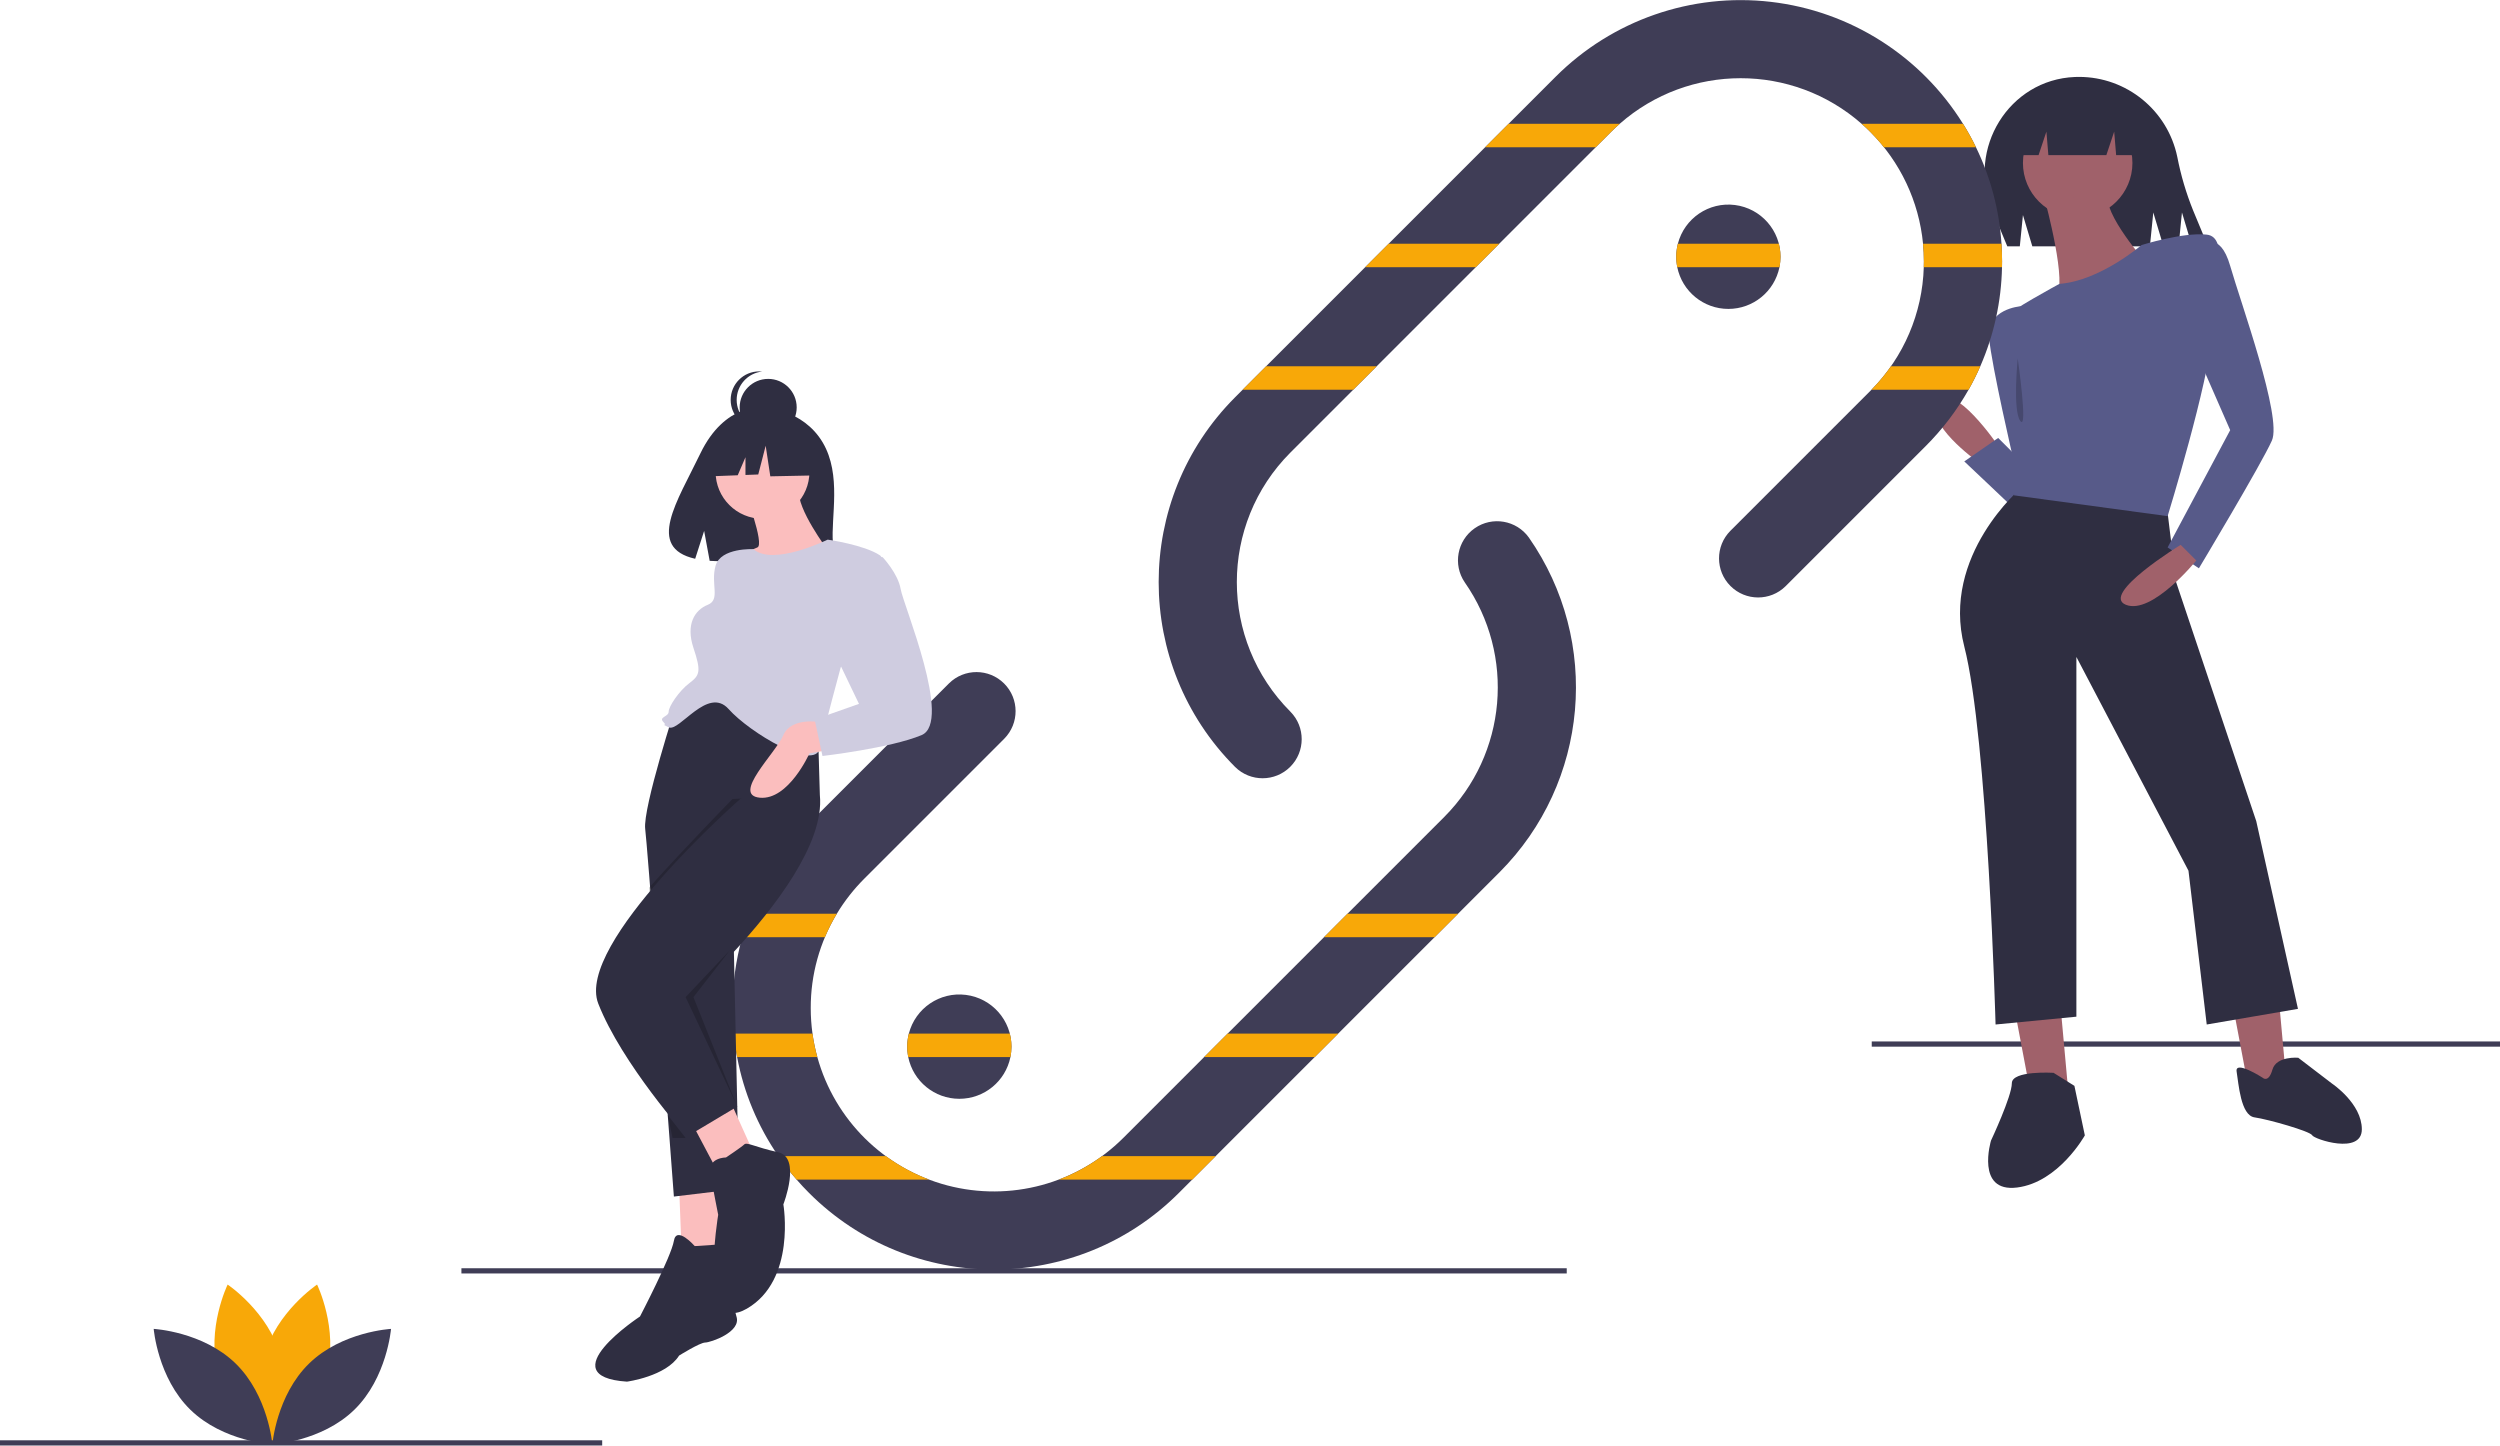
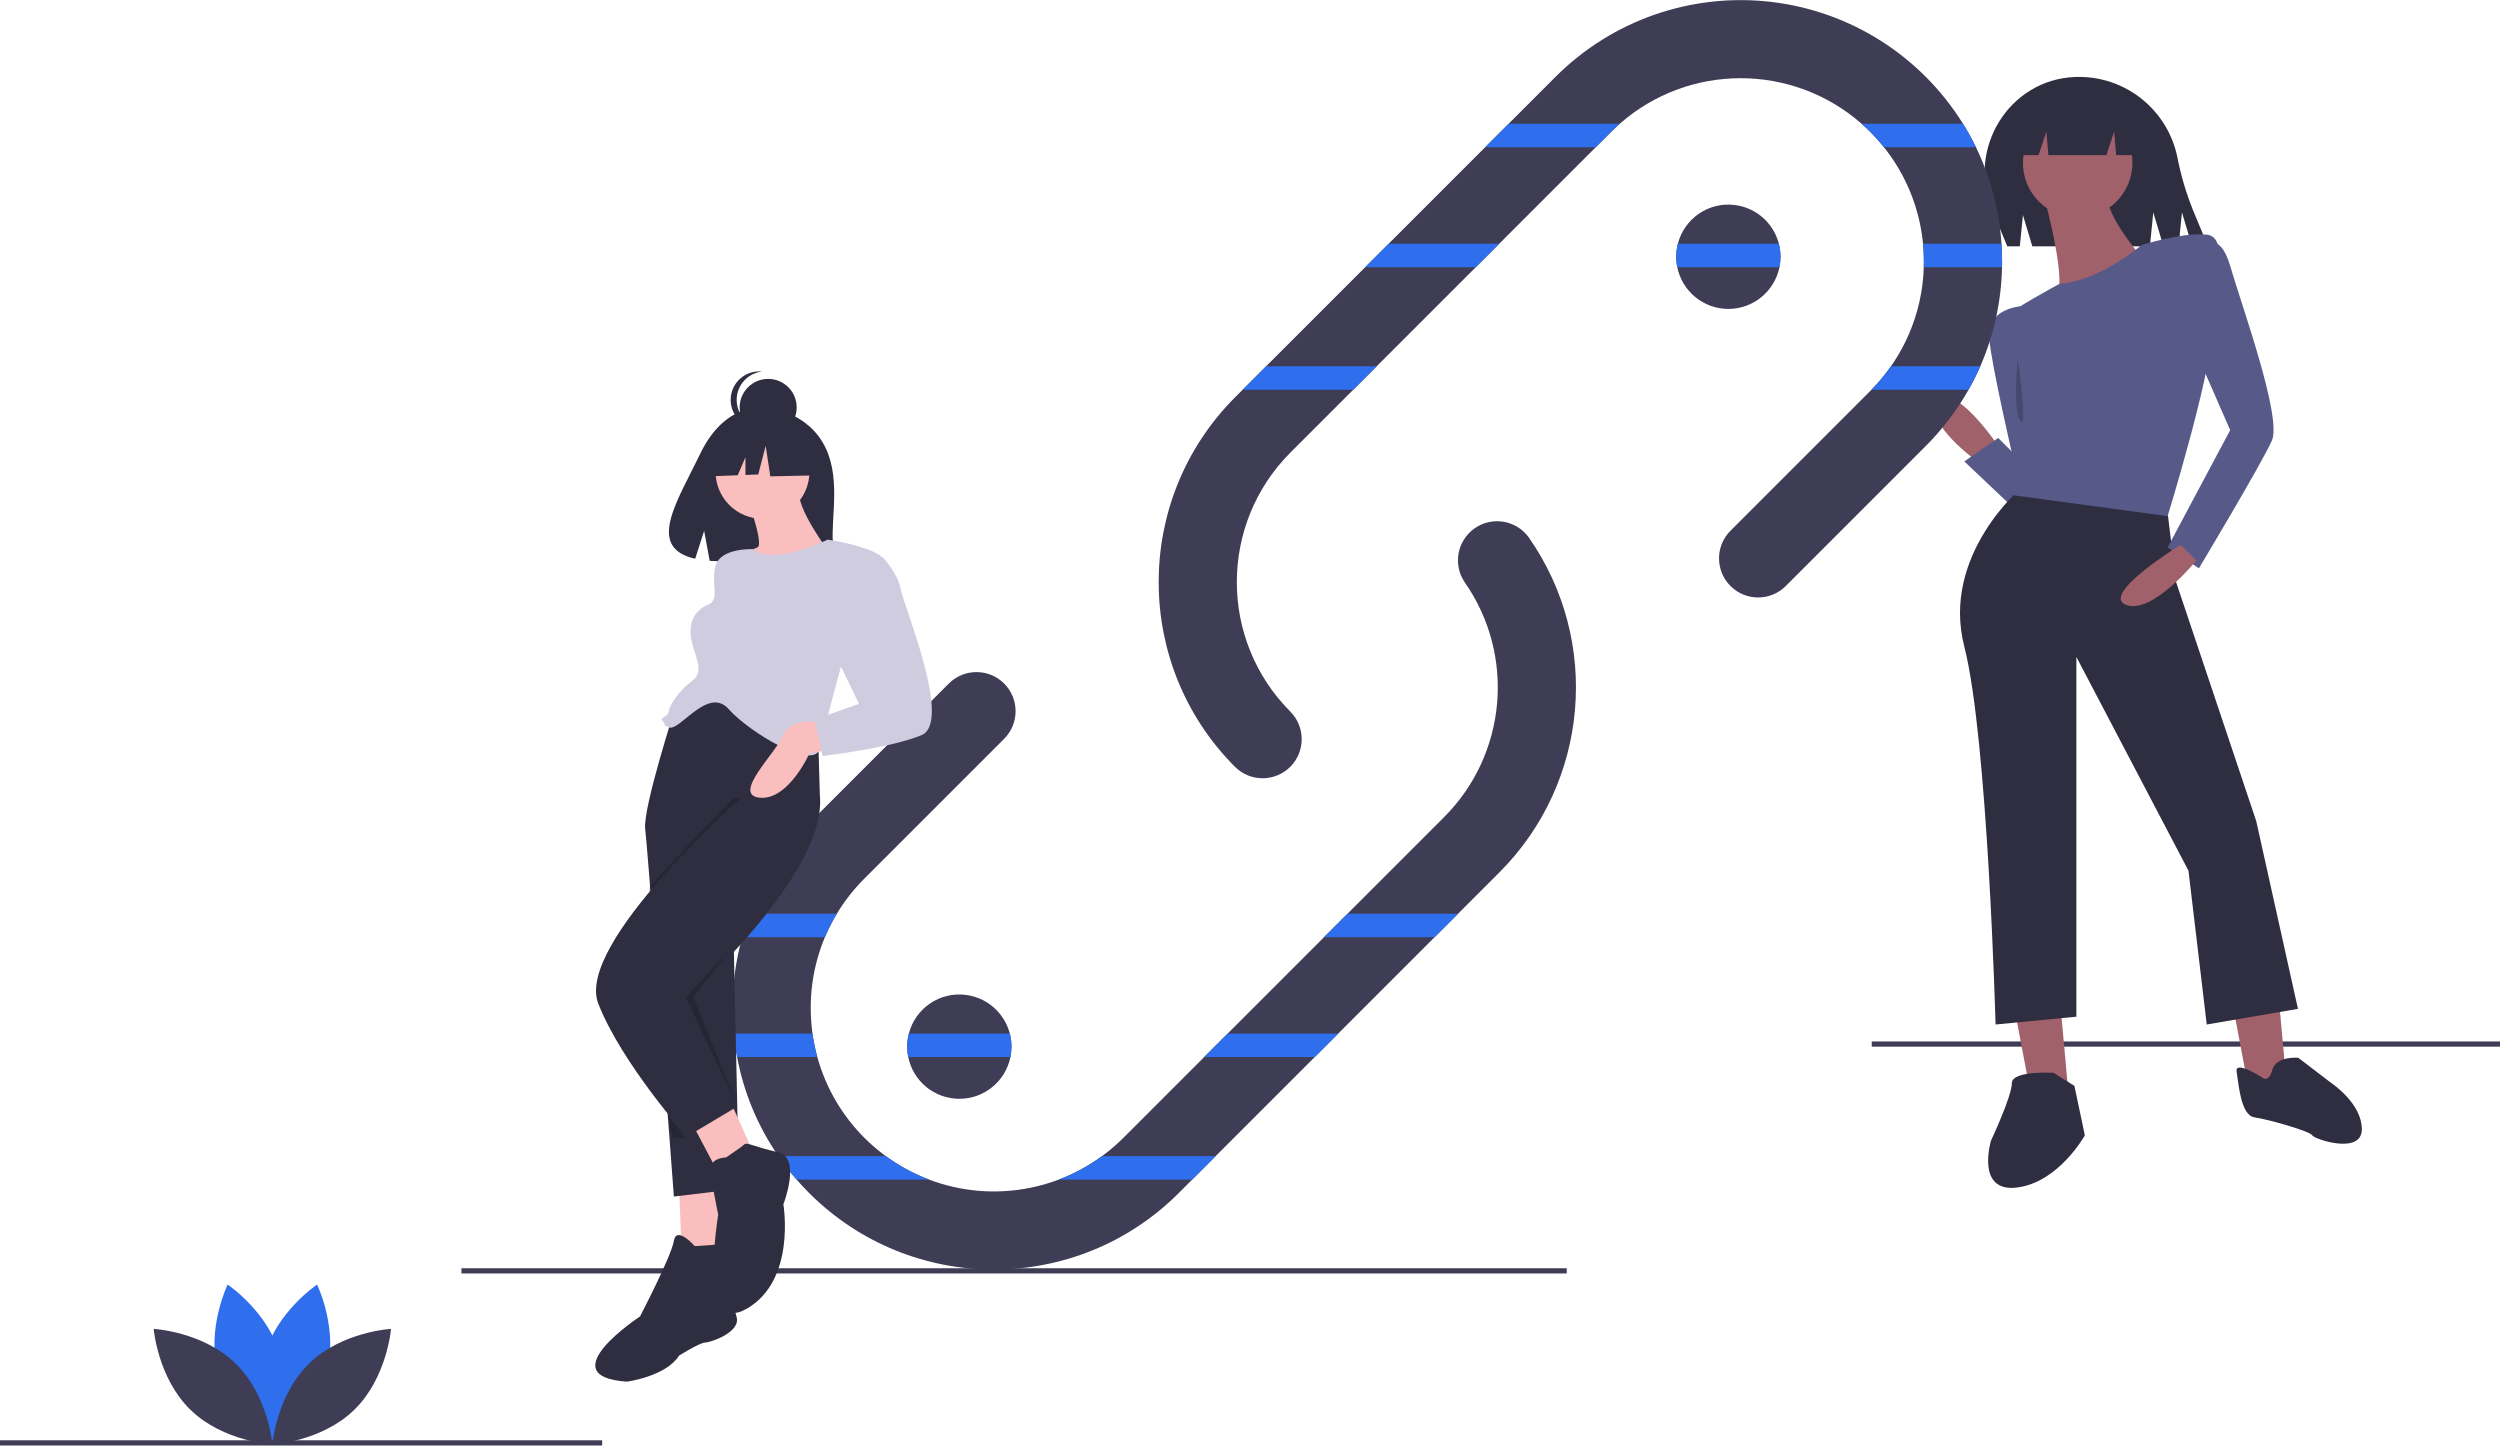
<svg xmlns="http://www.w3.org/2000/svg" data-name="Layer 1" width="959" height="554.5" viewBox="0 0 959 554.5">
  <rect x="718" y="399.5" width="241" height="2" fill="#3f3d56" />
  <polygon points="771.744 381.531 778.744 418.531 793.744 422.531 789.744 378.531 771.744 381.531" fill="#a0616a" />
  <polygon points="855.744 381.531 862.744 418.531 877.744 422.531 873.744 378.531 855.744 381.531" fill="#a0616a" />
  <path d="M908.244,584.282s-16-1-16,4-8,22-8,22-6,20,10,18,26-20,26-20l-4-19Z" transform="translate(-120.5 -172.75)" fill="#2f2e41" />
  <path d="M988.383,586.125s-10.673-6.861-9.91-2.287,1.525,16.771,6.861,17.534,21.345,5.336,22.108,6.861,19.058,7.623,19.058-2.287-11.435-17.534-11.435-17.534l-12.96-9.91s-8.386-.762-9.91,4.574S988.383,586.125,988.383,586.125Z" transform="translate(-120.5 -172.75)" fill="#2f2e41" />
  <path d="M887,343.75s-17-25-23-17,15,23,15,23Z" transform="translate(-120.5 -172.75)" fill="#a0616a" />
  <path d="M893,367.75c-1-1-19-18-19-18l13-9,15,15Z" transform="translate(-120.5 -172.75)" fill="#575a89" />
  <path d="M895.5,290.25s-13,1-12,12,9.5,47.5,9.5,47.5l5,10S916.5,302.25,895.5,290.25Z" transform="translate(-120.5 -172.75)" fill="#575a89" />
  <path d="M896.5,255.25l3.6,12h45.1l1.3-13,3.9,13H956.2l1.3-13,3.9,13h6.1l-5.735-13.817a111.387,111.387,0,0,1-6.047-20.442A38.513,38.513,0,0,0,918,202.25h0q-.797,0-1.587.032c-25.278,1.025-41.467,27.496-31.768,50.862L890.5,267.25h4.8Z" transform="translate(-120.5 -172.75)" fill="#2f2e41" />
  <path d="M896,359.75s-31,26-22,61,12,145,12,145l31-3v-138l43,82,7,59,35-6-16-72-30.769-91.778L952,369.494Z" transform="translate(-120.5 -172.75)" fill="#2f2e41" />
  <circle cx="797" cy="62.5" r="21" fill="#a0616a" />
  <path d="M905,249.75s9,33,4,37,35-13,35-13-17-19-15-27Z" transform="translate(-120.5 -172.75)" fill="#a0616a" />
  <path d="M942,266.75s-16.011,13.772-31.506,14.886c0,0-20.494,11.114-19.494,12.114s4,15,4,15,5,7.721,5,24c0,2-7,30-7,30l59,8s16-52,17-70,7-37-2-38S942,266.75,942,266.75Z" transform="translate(-120.5 -172.75)" fill="#575a89" />
  <path d="M965,266.75s7-6,11,8,20,58,16,67-28,49-28,49l-12-8,24-45-14-32Z" transform="translate(-120.5 -172.75)" fill="#575a89" />
  <path d="M957,381.75s-31,19-21,23,27-17,27-17Z" transform="translate(-120.5 -172.75)" fill="#a0616a" />
  <polygon points="774 38.5 774 59.5 782 59.5 785 50.5 785.75 59.5 808 59.5 811 50.5 811.75 59.5 821 59.5 821 38.5 774 38.5" fill="#2f2e41" />
  <path d="M894.5,310.25s-2,20,1,24S894.5,310.25,894.5,310.25Z" transform="translate(-120.5 -172.75)" opacity="0.2" />
  <rect x="177" y="486.5" width="424" height="2" fill="#3f3d56" />
  <path d="M695.71,507.36,572.69,630.38a100.286,100.286,0,0,1-141.82,0c-1.66-1.66-3.26-3.37-4.78-5.13a96.849,96.849,0,0,1-6.99-9,98.778,98.778,0,0,1-15.84-38q-.855-4.455-1.29-9-.465-4.845-.47-9.78a100.755,100.755,0,0,1,3.72-27.22q1.275-4.575,2.99-9a100.066,100.066,0,0,1,22.66-34.69l53.67-53.67a14.998,14.998,0,0,1,21.21,21.21l-53.67,53.67a70.867,70.867,0,0,0-10.57,13.48,69.787,69.787,0,0,0-10.01,36.22,72.046,72.046,0,0,0,.67,9.78,68.424,68.424,0,0,0,1.86,9A70.269,70.269,0,0,0,551.48,609.17l30.92-30.92,55-55,37.1-37.1a70.402,70.402,0,0,0,7.87-90.02,15.005,15.005,0,0,1,24.61-17.17A100.457,100.457,0,0,1,695.71,507.36Z" transform="translate(-120.5 -172.75)" fill="#3f3d56" />
  <path d="M888.5,273.03q0,1.11-.03,2.22a99.821,99.821,0,0,1-8.33,38,96.826,96.826,0,0,1-4.5,9,100.561,100.561,0,0,1-16.51,21.69l-53.67,53.67a14.998,14.998,0,0,1-21.21-21.21l53.67-53.67c.16-.16.32-.32.47-.48a69.874,69.874,0,0,0,20.07-47c.03-.74.04-1.48.04-2.22q0-3.42-.32-6.78a70.208,70.208,0,0,0-20.26-42.92c-1.07-1.07-2.16-2.1-3.29-3.08a70.29,70.29,0,0,0-92.82,0c-1.13.98-2.22,2.01-3.29,3.08L615.5,346.35a70.374,70.374,0,0,0,0,99.4,14.998,14.998,0,0,1-21.21,21.21,100.395,100.395,0,0,1,0-141.82L717.31,202.12a100.387,100.387,0,0,1,156.21,18.13,96.266,96.266,0,0,1,4.97,9,99.432,99.432,0,0,1,9.78,37Q888.495,269.625,888.5,273.03Z" transform="translate(-120.5 -172.75)" fill="#3f3d56" />
-   <path d="M245.815,699.416c-4.581,16.934-20.272,27.422-20.272,27.422s-8.264-16.968-3.683-33.903S242.133,665.513,242.133,665.513,250.397,682.481,245.815,699.416Z" transform="translate(-120.5 -172.75)" fill="#F8A808" />
-   <path d="M204.14,699.416c4.581,16.934,20.272,27.422,20.272,27.422s8.264-16.968,3.683-33.903S207.823,665.513,207.823,665.513,199.559,682.481,204.14,699.416Z" transform="translate(-120.5 -172.75)" fill="#F8A808" />
+   <path d="M245.815,699.416c-4.581,16.934-20.272,27.422-20.272,27.422s-8.264-16.968-3.683-33.903S242.133,665.513,242.133,665.513,250.397,682.481,245.815,699.416Z" transform="translate(-120.5 -172.75)" fill="#2F6FED" />
+   <path d="M204.14,699.416c4.581,16.934,20.272,27.422,20.272,27.422s8.264-16.968,3.683-33.903S207.823,665.513,207.823,665.513,199.559,682.481,204.14,699.416Z" transform="translate(-120.5 -172.75)" fill="#2F6FED" />
  <path d="M210.872,695.776c12.571,12.237,14.106,31.048,14.106,31.048s-18.846-1.029-31.416-13.266-14.106-31.048-14.106-31.048S198.301,683.539,210.872,695.776Z" transform="translate(-120.5 -172.75)" fill="#3f3d56" />
  <path d="M239.084,695.776c-12.571,12.237-14.106,31.048-14.106,31.048s18.846-1.029,31.416-13.266,14.106-31.048,14.106-31.048S251.654,683.539,239.084,695.776Z" transform="translate(-120.5 -172.75)" fill="#3f3d56" />
  <path d="M803.5,271.25a20.247,20.247,0,0,1-.4,4,20.005,20.005,0,0,1-39.2,0,20.175,20.175,0,0,1,.23-9,20,20,0,0,1,39.37,5Z" transform="translate(-120.5 -172.75)" fill="#3f3d56" />
  <path d="M508.5,574.25a20.247,20.247,0,0,1-.4,4,20.005,20.005,0,0,1-39.2,0,20.175,20.175,0,0,1,.23-9,20,20,0,0,1,39.37,5Z" transform="translate(-120.5 -172.75)" fill="#3f3d56" />
  <rect y="552.5" width="231" height="2" fill="#3f3d56" />
-   <path d="M699.18,220.25h42.63c-1.13.98-2.22,2.01-3.29,3.08l-5.92,5.92H690.18Z" transform="translate(-120.5 -172.75)" fill="#F8A808" />
-   <path d="M878.49,229.25H843.21a70.162,70.162,0,0,0-5.29-5.92c-1.07-1.07-2.16-2.1-3.29-3.08h38.89A96.266,96.266,0,0,1,878.49,229.25Z" transform="translate(-120.5 -172.75)" fill="#F8A808" />
-   <polygon points="532.68 93.5 575.1 93.5 566.1 102.5 523.68 102.5 532.68 93.5" fill="#F8A808" />
-   <path d="M802.87,266.25a20.175,20.175,0,0,1,.23,9H763.9a20.175,20.175,0,0,1,.23-9Z" transform="translate(-120.5 -172.75)" fill="#F8A808" />
-   <path d="M888.5,273.03q0,1.11-.03,2.22H858.46c.03-.74.04-1.48.04-2.22q0-3.42-.32-6.78h30.09Q888.495,269.625,888.5,273.03Z" transform="translate(-120.5 -172.75)" fill="#F8A808" />
-   <polygon points="485.68 140.5 528.1 140.5 519.1 149.5 476.68 149.5 485.68 140.5" fill="#F8A808" />
-   <path d="M880.14,313.25a96.826,96.826,0,0,1-4.5,9H838.39a69.43,69.43,0,0,0,7.49-9Z" transform="translate(-120.5 -172.75)" fill="#F8A808" />
-   <path d="M441.51,523.25a69.769,69.769,0,0,0-4.57,9H405.22q1.275-4.575,2.99-9Z" transform="translate(-120.5 -172.75)" fill="#F8A808" />
-   <polygon points="559.32 350.5 550.32 359.5 507.9 359.5 516.9 350.5 559.32 350.5" fill="#F8A808" />
-   <path d="M434.03,578.25H403.26q-.855-4.455-1.29-9h30.2A68.424,68.424,0,0,0,434.03,578.25Z" transform="translate(-120.5 -172.75)" fill="#F8A808" />
-   <path d="M508.5,574.25a20.247,20.247,0,0,1-.4,4H468.9a20.175,20.175,0,0,1,.23-9h38.74A20.146,20.146,0,0,1,508.5,574.25Z" transform="translate(-120.5 -172.75)" fill="#F8A808" />
-   <polygon points="513.32 396.5 504.32 405.5 461.9 405.5 470.9 396.5 513.32 396.5" fill="#F8A808" />
-   <path d="M476.94,625.25H426.09a96.849,96.849,0,0,1-6.99-9h41.24A69.58,69.58,0,0,0,476.94,625.25Z" transform="translate(-120.5 -172.75)" fill="#F8A808" />
-   <path d="M586.82,616.25l-9,9h-51.2a69.58,69.58,0,0,0,16.6-9Z" transform="translate(-120.5 -172.75)" fill="#F8A808" />
+   <path d="M699.18,220.25h42.63c-1.13.98-2.22,2.01-3.29,3.08l-5.92,5.92H690.18Z" transform="translate(-120.5 -172.75)" fill="#2F6FED" />
+   <path d="M878.49,229.25H843.21a70.162,70.162,0,0,0-5.29-5.92c-1.07-1.07-2.16-2.1-3.29-3.08h38.89A96.266,96.266,0,0,1,878.49,229.25Z" transform="translate(-120.5 -172.75)" fill="#2F6FED" />
+   <polygon points="532.68 93.5 575.1 93.5 566.1 102.5 523.68 102.5 532.68 93.5" fill="#2F6FED" />
+   <path d="M802.87,266.25a20.175,20.175,0,0,1,.23,9H763.9a20.175,20.175,0,0,1,.23-9Z" transform="translate(-120.5 -172.75)" fill="#2F6FED" />
+   <path d="M888.5,273.03q0,1.11-.03,2.22H858.46c.03-.74.04-1.48.04-2.22q0-3.42-.32-6.78h30.09Q888.495,269.625,888.5,273.03Z" transform="translate(-120.5 -172.75)" fill="#2F6FED" />
+   <polygon points="485.68 140.5 528.1 140.5 519.1 149.5 476.68 149.5 485.68 140.5" fill="#2F6FED" />
+   <path d="M880.14,313.25a96.826,96.826,0,0,1-4.5,9H838.39a69.43,69.43,0,0,0,7.49-9Z" transform="translate(-120.5 -172.75)" fill="#2F6FED" />
+   <path d="M441.51,523.25a69.769,69.769,0,0,0-4.57,9H405.22q1.275-4.575,2.99-9Z" transform="translate(-120.5 -172.75)" fill="#2F6FED" />
+   <polygon points="559.32 350.5 550.32 359.5 507.9 359.5 516.9 350.5 559.32 350.5" fill="#2F6FED" />
+   <path d="M434.03,578.25H403.26q-.855-4.455-1.29-9h30.2A68.424,68.424,0,0,0,434.03,578.25Z" transform="translate(-120.5 -172.75)" fill="#2F6FED" />
+   <path d="M508.5,574.25a20.247,20.247,0,0,1-.4,4H468.9a20.175,20.175,0,0,1,.23-9h38.74A20.146,20.146,0,0,1,508.5,574.25Z" transform="translate(-120.5 -172.75)" fill="#2F6FED" />
+   <polygon points="513.32 396.5 504.32 405.5 461.9 405.5 470.9 396.5 513.32 396.5" fill="#2F6FED" />
+   <path d="M476.94,625.25H426.09a96.849,96.849,0,0,1-6.99-9h41.24A69.58,69.58,0,0,0,476.94,625.25Z" transform="translate(-120.5 -172.75)" fill="#2F6FED" />
+   <path d="M586.82,616.25l-9,9h-51.2a69.58,69.58,0,0,0,16.6-9Z" transform="translate(-120.5 -172.75)" fill="#2F6FED" />
  <path d="M436.094,342.484c-7.645-12.918-22.771-13.52-22.771-13.52s-14.739-1.885-24.194,17.79c-8.813,18.339-20.976,36.045-1.958,40.338l3.435-10.692,2.127,11.488a74.412,74.412,0,0,0,8.137.139c20.366-.658,39.762.192,39.138-7.116C439.178,371.195,443.45,354.914,436.094,342.484Z" transform="translate(-120.5 -172.75)" fill="#2f2e41" />
  <polygon points="260.5 455 261.5 481 279.5 481 278.5 453 260.5 455" fill="#fbbebe" />
  <path d="M430,443.75l-1.82,6.05L404.6,528.13l-2.6,8.62,2,92-25,3s-.73-9.66-1.8-23.92c-2.15-28.24-5.67-74.55-7.71-99.75-.75-9.32-1.29-15.75-1.49-17.33-1-8,12-48,12-48l26-2Z" transform="translate(-120.5 -172.75)" fill="#2f2e41" />
  <path d="M387,650.75s-7-8-8-2-13,29-13,29-35,23-5,25c0,0,15-2,20-10,0,0,8-5,10-5s14-4,12-10-1-28-1-28Z" transform="translate(-120.5 -172.75)" fill="#2f2e41" />
  <polygon points="265.5 431 274.5 448 288.5 441 279.5 421 265.5 431" fill="#fbbebe" />
  <path d="M379,554.75s-7.46-16.3-9.5-41.5c14.48-16.18,32-34,32-34l21-1,6.5-.5c1.52,15.2-11.34,34.78-24.4,50.38A279.192,279.192,0,0,1,379,554.75Z" transform="translate(-120.5 -172.75)" opacity="0.2" />
  <path d="M405,478.75s-64,56-55,79,34,51,34,51l19.315-11.528L385,554.75s7.678-6.809,17.024-16.898C417.233,521.435,436.858,496.331,435,477.75l-1-34-17,2Z" transform="translate(-120.5 -172.75)" fill="#2f2e41" />
  <path d="M399,616.75s-7,0-6,6,3,16,3,16-8,47,11,36,14-40,14-40,7-18-2-20-12-4-13-3S399,616.75,399,616.75Z" transform="translate(-120.5 -172.75)" fill="#2f2e41" />
  <circle cx="292.5" cy="181" r="18" fill="#fbbebe" />
  <path d="M406,360.75s8,21,5,22-9,6-9,6l10,9,26-14s-12-16-11-23Z" transform="translate(-120.5 -172.75)" fill="#fbbebe" />
  <path d="M438,379.75s-20.925,10.315-28.462,3.657c0,0-12.538-.657-14.538,6.343s2,13-3,15-8.5,7.5-5.5,16.5,2.5,10.5-1.5,13.5-8,9-8,11-4,2-2,4-2,0,2,2,15-16,23-7,33,24,35,15,8-31,8-31,21-39,15-43S438,379.75,438,379.75Z" transform="translate(-120.5 -172.75)" fill="#cfcce0" />
  <path d="M435,449.75s-11-2-14,5-20,23-9,24,19-17,19-17l11-2Z" transform="translate(-120.5 -172.75)" fill="#fbbebe" />
  <path d="M446,385.75l13.078.728S465,392.75,466,398.75s20,51,8,56-38,8-38,8l-3-14,17-6-12-25Z" transform="translate(-120.5 -172.75)" fill="#cfcce0" />
  <polygon points="266 382.5 282.449 423.623 263 382.5 280 364.5 266 382.5" opacity="0.2" />
  <polygon points="256.143 427.766 263 436.5 258 436.5 256.143 427.766" opacity="0.2" />
  <circle cx="294.674" cy="156.279" r="10.937" fill="#2f2e41" />
  <path d="M403.086,326.151a10.937,10.937,0,0,1,9.786-10.875,11.047,11.047,0,0,0-1.151-.061,10.937,10.937,0,1,0,0,21.874,11.047,11.047,0,0,0,1.151-.061A10.937,10.937,0,0,1,403.086,326.151Z" transform="translate(-120.5 -172.75)" fill="#2f2e41" />
  <polygon points="312.214 168.489 297.27 160.662 276.634 163.864 272.364 182.721 282.993 182.312 285.962 175.384 285.962 182.198 290.866 182.009 293.712 170.98 295.491 182.721 312.925 182.365 312.214 168.489" fill="#2f2e41" />
</svg>
